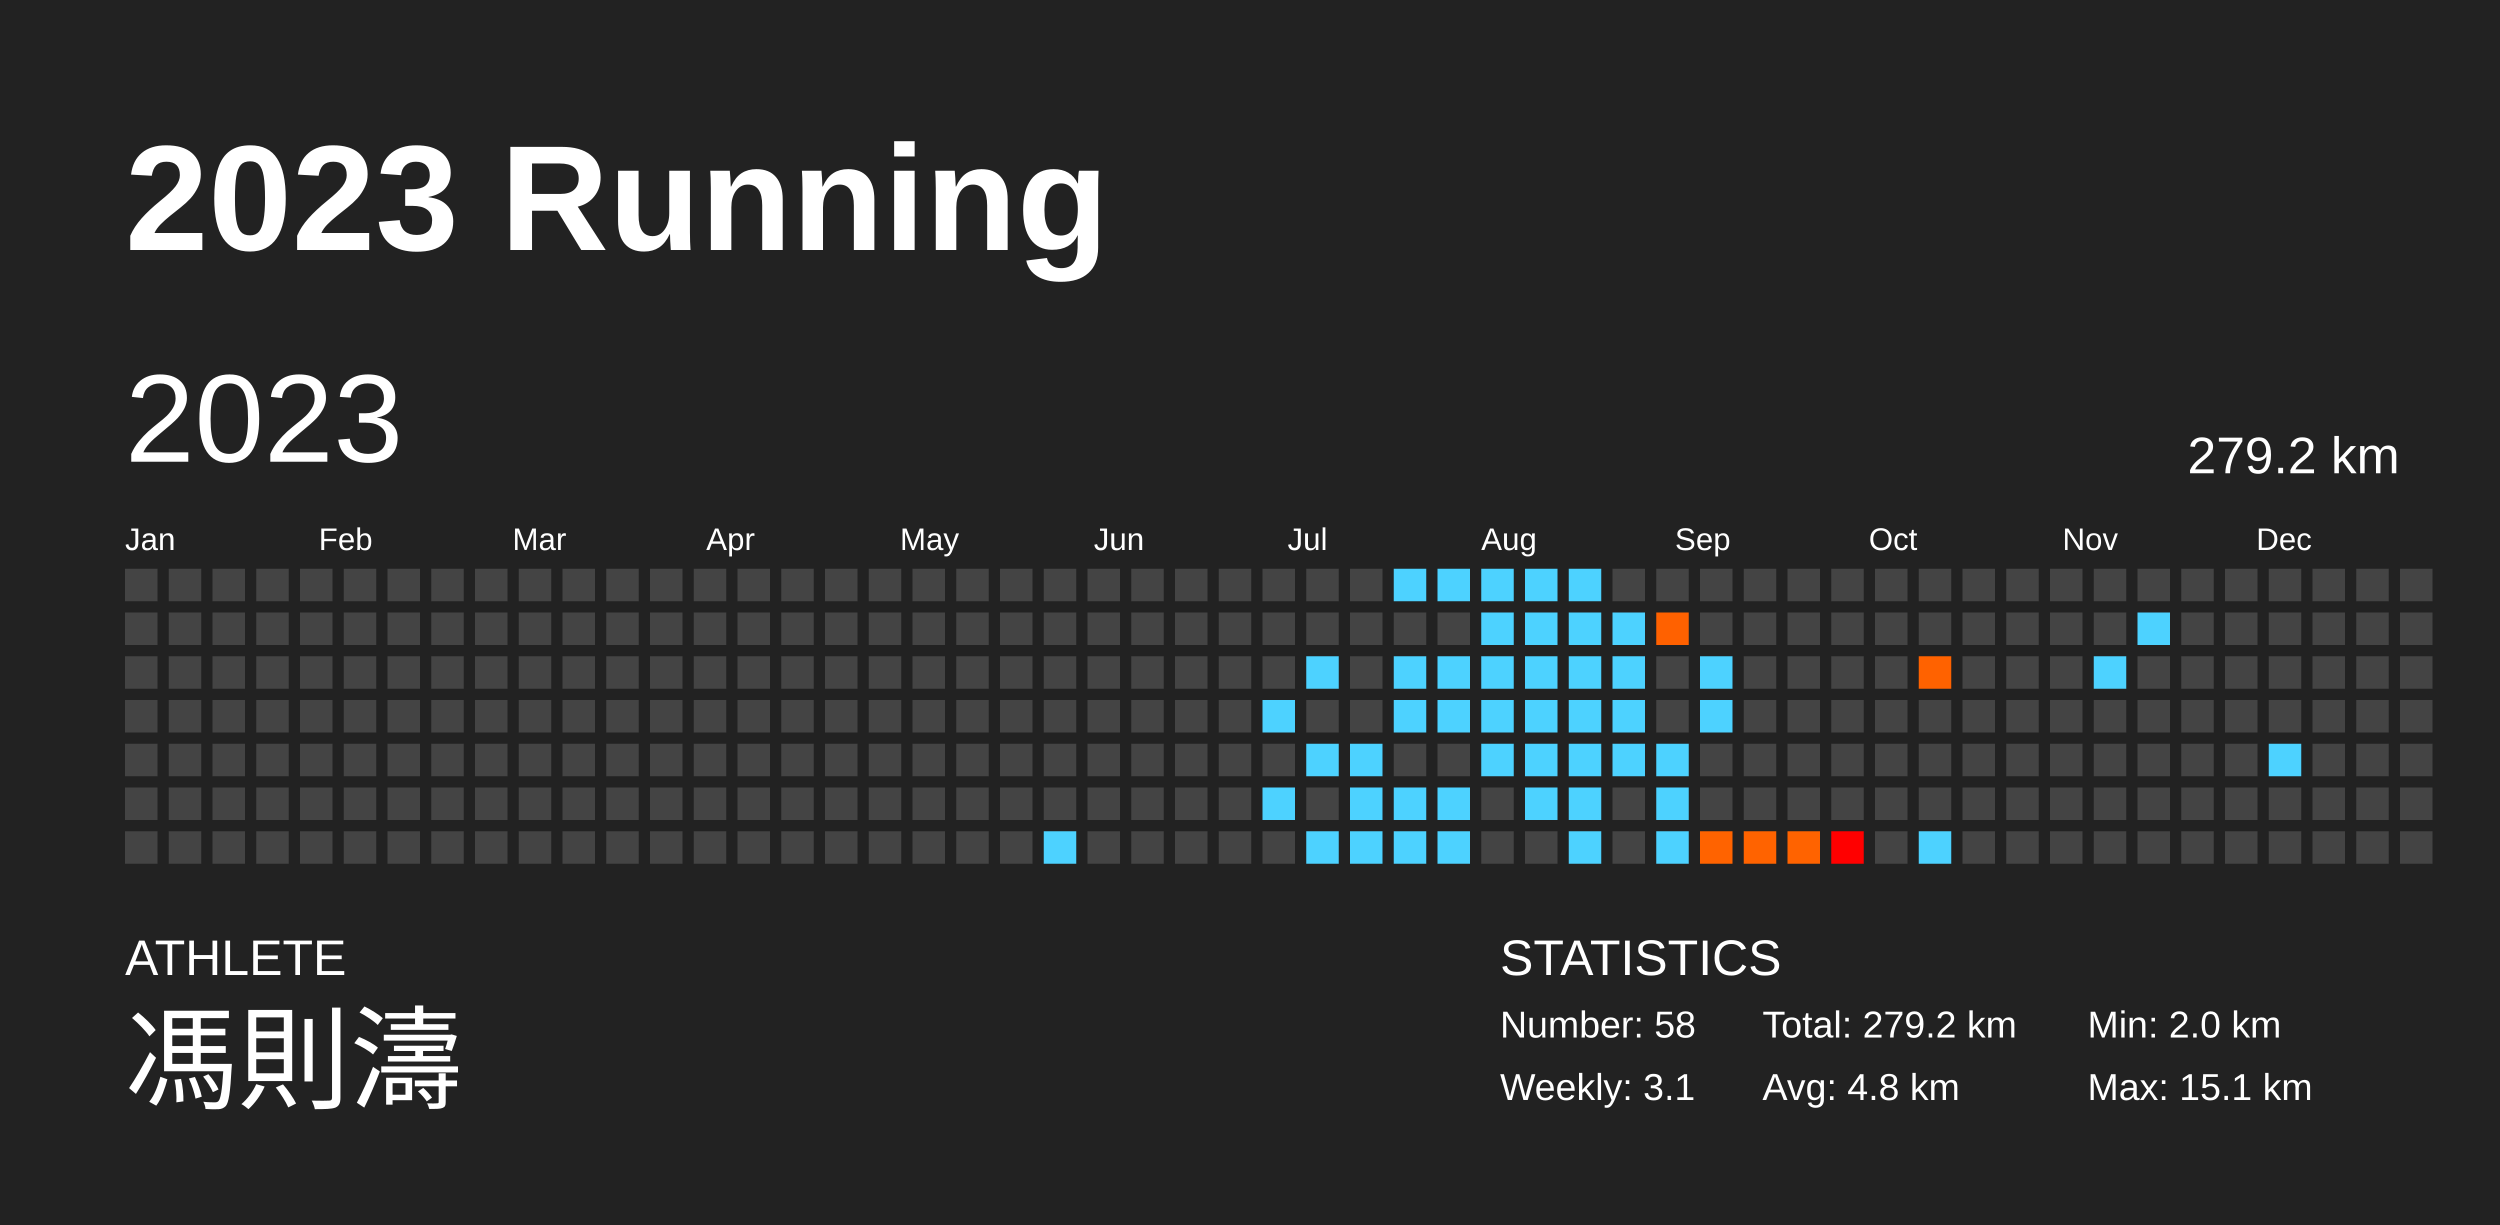
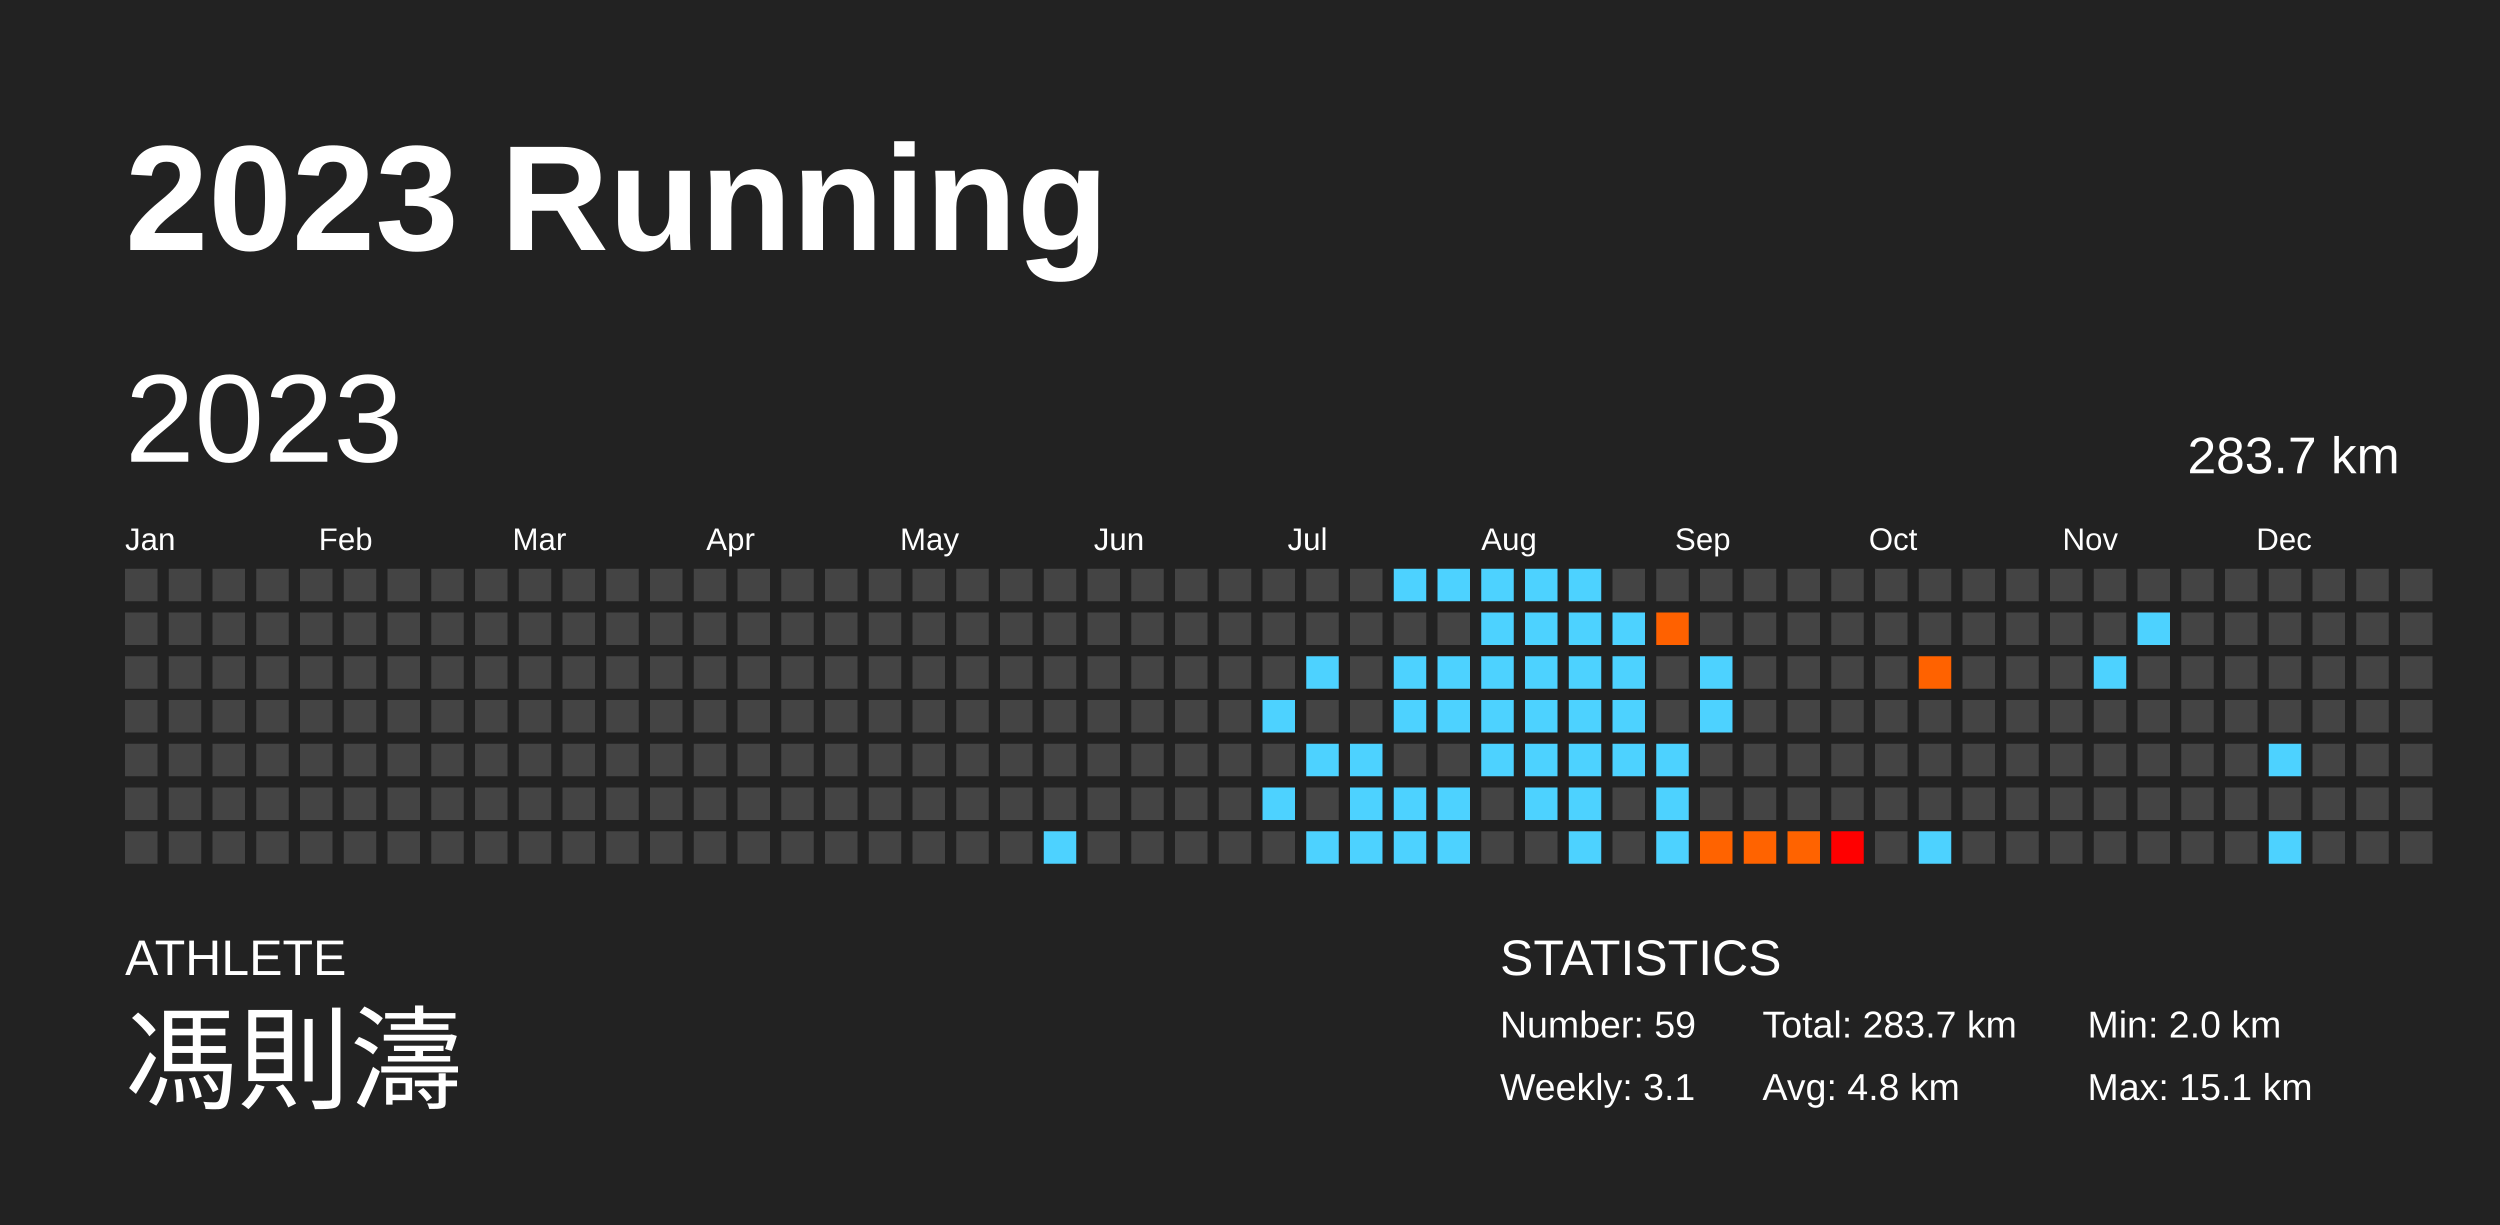
<svg xmlns="http://www.w3.org/2000/svg" baseProfile="full" height="98mm" version="1.1" viewBox="0,0,200,98" width="200mm">
  <defs />
  <rect fill="#222222" height="98" width="200" x="0" y="0" />
  <text fill="#FFFFFF" style="font-size:12px; font-family:Arial; font-weight:bold;" x="10" y="20">2023 Running</text>
  <text fill="#FFFFFF" style="font-size:4px; font-family:Arial" x="10" y="78">ATHLETE</text>
  <text fill="#FFFFFF" style="font-size:9px; font-family:Arial" x="10" y="88">馮則濤</text>
  <text fill="#FFFFFF" style="font-size:4px; font-family:Arial" x="120" y="78">STATISTICS</text>
-   <text fill="#FFFFFF" style="font-size:3px; font-family:Arial" x="120" y="83">Number: 58</text>
+   <text fill="#FFFFFF" style="font-size:3px; font-family:Arial" x="120" y="83">Number: 59</text>
  <text fill="#FFFFFF" style="font-size:3px; font-family:Arial" x="120" y="88">Weekly: 3.1</text>
-   <text fill="#FFFFFF" style="font-size:3px; font-family:Arial" x="141" y="83">Total: 279.2 km</text>
+   <text fill="#FFFFFF" style="font-size:3px; font-family:Arial" x="141" y="83">Total: 283.7 km</text>
  <text fill="#FFFFFF" style="font-size:3px; font-family:Arial" x="141" y="88">Avg: 4.8 km</text>
  <text fill="#FFFFFF" style="font-size:3px; font-family:Arial" x="167" y="83">Min: 2.0 km</text>
  <text fill="#FFFFFF" style="font-size:3px; font-family:Arial" x="167" y="88">Max: 15.1 km</text>
  <text dominant-baseline="hanging" fill="#FFFFFF" style="font-size:10.0px; font-family:Arial;" x="10" y="30">2023</text>
-   <text dominant-baseline="hanging" fill="#FFFFFF" style="font-size:4.125px; font-family:Arial;" x="175" y="35">279.2 km</text>
+   <text dominant-baseline="hanging" fill="#FFFFFF" style="font-size:4.125px; font-family:Arial;" x="175" y="35">283.7 km</text>
  <text fill="#FFFFFF" style="font-size:2.5px; font-family:Arial" x="10.0" y="44">Jan</text>
  <text fill="#FFFFFF" style="font-size:2.5px; font-family:Arial" x="25.5" y="44">Feb</text>
  <text fill="#FFFFFF" style="font-size:2.5px; font-family:Arial" x="41.0" y="44">Mar</text>
  <text fill="#FFFFFF" style="font-size:2.5px; font-family:Arial" x="56.5" y="44">Apr</text>
  <text fill="#FFFFFF" style="font-size:2.5px; font-family:Arial" x="72.0" y="44">May</text>
  <text fill="#FFFFFF" style="font-size:2.5px; font-family:Arial" x="87.5" y="44">Jun</text>
  <text fill="#FFFFFF" style="font-size:2.5px; font-family:Arial" x="103.0" y="44">Jul</text>
  <text fill="#FFFFFF" style="font-size:2.5px; font-family:Arial" x="118.5" y="44">Aug</text>
  <text fill="#FFFFFF" style="font-size:2.5px; font-family:Arial" x="134.0" y="44">Sep</text>
  <text fill="#FFFFFF" style="font-size:2.5px; font-family:Arial" x="149.5" y="44">Oct</text>
  <text fill="#FFFFFF" style="font-size:2.5px; font-family:Arial" x="165.0" y="44">Nov</text>
  <text fill="#FFFFFF" style="font-size:2.5px; font-family:Arial" x="180.5" y="44">Dec</text>
  <rect fill="#444444" height="2.6" width="2.6" x="10.0" y="45.5" />
  <rect fill="#444444" height="2.6" width="2.6" x="10.0" y="49.0" />
  <rect fill="#444444" height="2.6" width="2.6" x="10.0" y="52.5" />
  <rect fill="#444444" height="2.6" width="2.6" x="10.0" y="56.0" />
  <rect fill="#444444" height="2.6" width="2.6" x="10.0" y="59.5" />
  <rect fill="#444444" height="2.6" width="2.6" x="10.0" y="63.0" />
  <rect fill="#444444" height="2.6" width="2.6" x="10.0" y="66.5" />
  <rect fill="#444444" height="2.6" width="2.6" x="13.5" y="45.5" />
  <rect fill="#444444" height="2.6" width="2.6" x="13.5" y="49.0" />
  <rect fill="#444444" height="2.6" width="2.6" x="13.5" y="52.5" />
  <rect fill="#444444" height="2.6" width="2.6" x="13.5" y="56.0" />
  <rect fill="#444444" height="2.6" width="2.6" x="13.5" y="59.5" />
  <rect fill="#444444" height="2.6" width="2.6" x="13.5" y="63.0" />
  <rect fill="#444444" height="2.6" width="2.6" x="13.5" y="66.5" />
  <rect fill="#444444" height="2.6" width="2.6" x="17.0" y="45.5" />
  <rect fill="#444444" height="2.6" width="2.6" x="17.0" y="49.0" />
  <rect fill="#444444" height="2.6" width="2.6" x="17.0" y="52.5" />
  <rect fill="#444444" height="2.6" width="2.6" x="17.0" y="56.0" />
  <rect fill="#444444" height="2.6" width="2.6" x="17.0" y="59.5" />
  <rect fill="#444444" height="2.6" width="2.6" x="17.0" y="63.0" />
  <rect fill="#444444" height="2.6" width="2.6" x="17.0" y="66.5" />
  <rect fill="#444444" height="2.6" width="2.6" x="20.5" y="45.5" />
  <rect fill="#444444" height="2.6" width="2.6" x="20.5" y="49.0" />
  <rect fill="#444444" height="2.6" width="2.6" x="20.5" y="52.5" />
  <rect fill="#444444" height="2.6" width="2.6" x="20.5" y="56.0" />
  <rect fill="#444444" height="2.6" width="2.6" x="20.5" y="59.5" />
  <rect fill="#444444" height="2.6" width="2.6" x="20.5" y="63.0" />
  <rect fill="#444444" height="2.6" width="2.6" x="20.5" y="66.5" />
  <rect fill="#444444" height="2.6" width="2.6" x="24.0" y="45.5" />
  <rect fill="#444444" height="2.6" width="2.6" x="24.0" y="49.0" />
  <rect fill="#444444" height="2.6" width="2.6" x="24.0" y="52.5" />
  <rect fill="#444444" height="2.6" width="2.6" x="24.0" y="56.0" />
  <rect fill="#444444" height="2.6" width="2.6" x="24.0" y="59.5" />
  <rect fill="#444444" height="2.6" width="2.6" x="24.0" y="63.0" />
  <rect fill="#444444" height="2.6" width="2.6" x="24.0" y="66.5" />
  <rect fill="#444444" height="2.6" width="2.6" x="27.5" y="45.5" />
  <rect fill="#444444" height="2.6" width="2.6" x="27.5" y="49.0" />
  <rect fill="#444444" height="2.6" width="2.6" x="27.5" y="52.5" />
  <rect fill="#444444" height="2.6" width="2.6" x="27.5" y="56.0" />
  <rect fill="#444444" height="2.6" width="2.6" x="27.5" y="59.5" />
  <rect fill="#444444" height="2.6" width="2.6" x="27.5" y="63.0" />
  <rect fill="#444444" height="2.6" width="2.6" x="27.5" y="66.5" />
  <rect fill="#444444" height="2.6" width="2.6" x="31.0" y="45.5" />
  <rect fill="#444444" height="2.6" width="2.6" x="31.0" y="49.0" />
  <rect fill="#444444" height="2.6" width="2.6" x="31.0" y="52.5" />
  <rect fill="#444444" height="2.6" width="2.6" x="31.0" y="56.0" />
  <rect fill="#444444" height="2.6" width="2.6" x="31.0" y="59.5" />
  <rect fill="#444444" height="2.6" width="2.6" x="31.0" y="63.0" />
  <rect fill="#444444" height="2.6" width="2.6" x="31.0" y="66.5" />
  <rect fill="#444444" height="2.6" width="2.6" x="34.5" y="45.5" />
  <rect fill="#444444" height="2.6" width="2.6" x="34.5" y="49.0" />
  <rect fill="#444444" height="2.6" width="2.6" x="34.5" y="52.5" />
  <rect fill="#444444" height="2.6" width="2.6" x="34.5" y="56.0" />
  <rect fill="#444444" height="2.6" width="2.6" x="34.5" y="59.5" />
  <rect fill="#444444" height="2.6" width="2.6" x="34.5" y="63.0" />
  <rect fill="#444444" height="2.6" width="2.6" x="34.5" y="66.5" />
  <rect fill="#444444" height="2.6" width="2.6" x="38.0" y="45.5" />
  <rect fill="#444444" height="2.6" width="2.6" x="38.0" y="49.0" />
  <rect fill="#444444" height="2.6" width="2.6" x="38.0" y="52.5" />
  <rect fill="#444444" height="2.6" width="2.6" x="38.0" y="56.0" />
  <rect fill="#444444" height="2.6" width="2.6" x="38.0" y="59.5" />
  <rect fill="#444444" height="2.6" width="2.6" x="38.0" y="63.0" />
  <rect fill="#444444" height="2.6" width="2.6" x="38.0" y="66.5" />
  <rect fill="#444444" height="2.6" width="2.6" x="41.5" y="45.5" />
  <rect fill="#444444" height="2.6" width="2.6" x="41.5" y="49.0" />
  <rect fill="#444444" height="2.6" width="2.6" x="41.5" y="52.5" />
  <rect fill="#444444" height="2.6" width="2.6" x="41.5" y="56.0" />
  <rect fill="#444444" height="2.6" width="2.6" x="41.5" y="59.5" />
  <rect fill="#444444" height="2.6" width="2.6" x="41.5" y="63.0" />
  <rect fill="#444444" height="2.6" width="2.6" x="41.5" y="66.5" />
  <rect fill="#444444" height="2.6" width="2.6" x="45.0" y="45.5" />
  <rect fill="#444444" height="2.6" width="2.6" x="45.0" y="49.0" />
  <rect fill="#444444" height="2.6" width="2.6" x="45.0" y="52.5" />
  <rect fill="#444444" height="2.6" width="2.6" x="45.0" y="56.0" />
  <rect fill="#444444" height="2.6" width="2.6" x="45.0" y="59.5" />
  <rect fill="#444444" height="2.6" width="2.6" x="45.0" y="63.0" />
  <rect fill="#444444" height="2.6" width="2.6" x="45.0" y="66.5" />
  <rect fill="#444444" height="2.6" width="2.6" x="48.5" y="45.5" />
  <rect fill="#444444" height="2.6" width="2.6" x="48.5" y="49.0" />
  <rect fill="#444444" height="2.6" width="2.6" x="48.5" y="52.5" />
  <rect fill="#444444" height="2.6" width="2.6" x="48.5" y="56.0" />
  <rect fill="#444444" height="2.6" width="2.6" x="48.5" y="59.5" />
  <rect fill="#444444" height="2.6" width="2.6" x="48.5" y="63.0" />
  <rect fill="#444444" height="2.6" width="2.6" x="48.5" y="66.5" />
  <rect fill="#444444" height="2.6" width="2.6" x="52.0" y="45.5" />
  <rect fill="#444444" height="2.6" width="2.6" x="52.0" y="49.0" />
  <rect fill="#444444" height="2.6" width="2.6" x="52.0" y="52.5" />
  <rect fill="#444444" height="2.6" width="2.6" x="52.0" y="56.0" />
  <rect fill="#444444" height="2.6" width="2.6" x="52.0" y="59.5" />
  <rect fill="#444444" height="2.6" width="2.6" x="52.0" y="63.0" />
  <rect fill="#444444" height="2.6" width="2.6" x="52.0" y="66.5" />
  <rect fill="#444444" height="2.6" width="2.6" x="55.5" y="45.5" />
  <rect fill="#444444" height="2.6" width="2.6" x="55.5" y="49.0" />
  <rect fill="#444444" height="2.6" width="2.6" x="55.5" y="52.5" />
  <rect fill="#444444" height="2.6" width="2.6" x="55.5" y="56.0" />
  <rect fill="#444444" height="2.6" width="2.6" x="55.5" y="59.5" />
  <rect fill="#444444" height="2.6" width="2.6" x="55.5" y="63.0" />
  <rect fill="#444444" height="2.6" width="2.6" x="55.5" y="66.5" />
  <rect fill="#444444" height="2.6" width="2.6" x="59.0" y="45.5" />
  <rect fill="#444444" height="2.6" width="2.6" x="59.0" y="49.0" />
  <rect fill="#444444" height="2.6" width="2.6" x="59.0" y="52.5" />
  <rect fill="#444444" height="2.6" width="2.6" x="59.0" y="56.0" />
  <rect fill="#444444" height="2.6" width="2.6" x="59.0" y="59.5" />
  <rect fill="#444444" height="2.6" width="2.6" x="59.0" y="63.0" />
  <rect fill="#444444" height="2.6" width="2.6" x="59.0" y="66.5" />
  <rect fill="#444444" height="2.6" width="2.6" x="62.5" y="45.5" />
  <rect fill="#444444" height="2.6" width="2.6" x="62.5" y="49.0" />
  <rect fill="#444444" height="2.6" width="2.6" x="62.5" y="52.5" />
  <rect fill="#444444" height="2.6" width="2.6" x="62.5" y="56.0" />
  <rect fill="#444444" height="2.6" width="2.6" x="62.5" y="59.5" />
  <rect fill="#444444" height="2.6" width="2.6" x="62.5" y="63.0" />
  <rect fill="#444444" height="2.6" width="2.6" x="62.5" y="66.5" />
  <rect fill="#444444" height="2.6" width="2.6" x="66.0" y="45.5" />
  <rect fill="#444444" height="2.6" width="2.6" x="66.0" y="49.0" />
  <rect fill="#444444" height="2.6" width="2.6" x="66.0" y="52.5" />
  <rect fill="#444444" height="2.6" width="2.6" x="66.0" y="56.0" />
  <rect fill="#444444" height="2.6" width="2.6" x="66.0" y="59.5" />
  <rect fill="#444444" height="2.6" width="2.6" x="66.0" y="63.0" />
  <rect fill="#444444" height="2.6" width="2.6" x="66.0" y="66.5" />
  <rect fill="#444444" height="2.6" width="2.6" x="69.5" y="45.5" />
  <rect fill="#444444" height="2.6" width="2.6" x="69.5" y="49.0" />
  <rect fill="#444444" height="2.6" width="2.6" x="69.5" y="52.5" />
  <rect fill="#444444" height="2.6" width="2.6" x="69.5" y="56.0" />
  <rect fill="#444444" height="2.6" width="2.6" x="69.5" y="59.5" />
  <rect fill="#444444" height="2.6" width="2.6" x="69.5" y="63.0" />
  <rect fill="#444444" height="2.6" width="2.6" x="69.5" y="66.5" />
  <rect fill="#444444" height="2.6" width="2.6" x="73.0" y="45.5" />
  <rect fill="#444444" height="2.6" width="2.6" x="73.0" y="49.0" />
  <rect fill="#444444" height="2.6" width="2.6" x="73.0" y="52.5" />
  <rect fill="#444444" height="2.6" width="2.6" x="73.0" y="56.0" />
  <rect fill="#444444" height="2.6" width="2.6" x="73.0" y="59.5" />
  <rect fill="#444444" height="2.6" width="2.6" x="73.0" y="63.0" />
  <rect fill="#444444" height="2.6" width="2.6" x="73.0" y="66.5" />
  <rect fill="#444444" height="2.6" width="2.6" x="76.5" y="45.5" />
  <rect fill="#444444" height="2.6" width="2.6" x="76.5" y="49.0" />
  <rect fill="#444444" height="2.6" width="2.6" x="76.5" y="52.5" />
  <rect fill="#444444" height="2.6" width="2.6" x="76.5" y="56.0" />
  <rect fill="#444444" height="2.6" width="2.6" x="76.5" y="59.5" />
  <rect fill="#444444" height="2.6" width="2.6" x="76.5" y="63.0" />
  <rect fill="#444444" height="2.6" width="2.6" x="76.5" y="66.5" />
  <rect fill="#444444" height="2.6" width="2.6" x="80.0" y="45.5" />
  <rect fill="#444444" height="2.6" width="2.6" x="80.0" y="49.0" />
  <rect fill="#444444" height="2.6" width="2.6" x="80.0" y="52.5" />
  <rect fill="#444444" height="2.6" width="2.6" x="80.0" y="56.0" />
  <rect fill="#444444" height="2.6" width="2.6" x="80.0" y="59.5" />
  <rect fill="#444444" height="2.6" width="2.6" x="80.0" y="63.0" />
  <rect fill="#444444" height="2.6" width="2.6" x="80.0" y="66.5" />
  <rect fill="#444444" height="2.6" width="2.6" x="83.5" y="45.5" />
  <rect fill="#444444" height="2.6" width="2.6" x="83.5" y="49.0" />
  <rect fill="#444444" height="2.6" width="2.6" x="83.5" y="52.5" />
  <rect fill="#444444" height="2.6" width="2.6" x="83.5" y="56.0" />
  <rect fill="#444444" height="2.6" width="2.6" x="83.5" y="59.5" />
  <rect fill="#444444" height="2.6" width="2.6" x="83.5" y="63.0" />
  <rect fill="#4dd2ff" height="2.6" width="2.6" x="83.5" y="66.5" />
  <rect fill="#444444" height="2.6" width="2.6" x="87.0" y="45.5" />
  <rect fill="#444444" height="2.6" width="2.6" x="87.0" y="49.0" />
  <rect fill="#444444" height="2.6" width="2.6" x="87.0" y="52.5" />
  <rect fill="#444444" height="2.6" width="2.6" x="87.0" y="56.0" />
  <rect fill="#444444" height="2.6" width="2.6" x="87.0" y="59.5" />
  <rect fill="#444444" height="2.6" width="2.6" x="87.0" y="63.0" />
  <rect fill="#444444" height="2.6" width="2.6" x="87.0" y="66.5" />
  <rect fill="#444444" height="2.6" width="2.6" x="90.5" y="45.5" />
  <rect fill="#444444" height="2.6" width="2.6" x="90.5" y="49.0" />
  <rect fill="#444444" height="2.6" width="2.6" x="90.5" y="52.5" />
  <rect fill="#444444" height="2.6" width="2.6" x="90.5" y="56.0" />
  <rect fill="#444444" height="2.6" width="2.6" x="90.5" y="59.5" />
  <rect fill="#444444" height="2.6" width="2.6" x="90.5" y="63.0" />
  <rect fill="#444444" height="2.6" width="2.6" x="90.5" y="66.5" />
  <rect fill="#444444" height="2.6" width="2.6" x="94.0" y="45.5" />
  <rect fill="#444444" height="2.6" width="2.6" x="94.0" y="49.0" />
  <rect fill="#444444" height="2.6" width="2.6" x="94.0" y="52.5" />
  <rect fill="#444444" height="2.6" width="2.6" x="94.0" y="56.0" />
  <rect fill="#444444" height="2.6" width="2.6" x="94.0" y="59.5" />
  <rect fill="#444444" height="2.6" width="2.6" x="94.0" y="63.0" />
  <rect fill="#444444" height="2.6" width="2.6" x="94.0" y="66.5" />
  <rect fill="#444444" height="2.6" width="2.6" x="97.5" y="45.5" />
  <rect fill="#444444" height="2.6" width="2.6" x="97.5" y="49.0" />
  <rect fill="#444444" height="2.6" width="2.6" x="97.5" y="52.5" />
  <rect fill="#444444" height="2.6" width="2.6" x="97.5" y="56.0" />
  <rect fill="#444444" height="2.6" width="2.6" x="97.5" y="59.5" />
  <rect fill="#444444" height="2.6" width="2.6" x="97.5" y="63.0" />
  <rect fill="#444444" height="2.6" width="2.6" x="97.5" y="66.5" />
  <rect fill="#444444" height="2.6" width="2.6" x="101.0" y="45.5" />
  <rect fill="#444444" height="2.6" width="2.6" x="101.0" y="49.0" />
  <rect fill="#444444" height="2.6" width="2.6" x="101.0" y="52.5" />
  <rect fill="#4dd2ff" height="2.6" width="2.6" x="101.0" y="56.0" />
  <rect fill="#444444" height="2.6" width="2.6" x="101.0" y="59.5" />
  <rect fill="#4dd2ff" height="2.6" width="2.6" x="101.0" y="63.0" />
  <rect fill="#444444" height="2.6" width="2.6" x="101.0" y="66.5" />
  <rect fill="#444444" height="2.6" width="2.6" x="104.5" y="45.5" />
  <rect fill="#444444" height="2.6" width="2.6" x="104.5" y="49.0" />
  <rect fill="#4dd2ff" height="2.6" width="2.6" x="104.5" y="52.5" />
  <rect fill="#444444" height="2.6" width="2.6" x="104.5" y="56.0" />
  <rect fill="#4dd2ff" height="2.6" width="2.6" x="104.5" y="59.5" />
  <rect fill="#444444" height="2.6" width="2.6" x="104.5" y="63.0" />
  <rect fill="#4dd2ff" height="2.6" width="2.6" x="104.5" y="66.5" />
  <rect fill="#444444" height="2.6" width="2.6" x="108.0" y="45.5" />
  <rect fill="#444444" height="2.6" width="2.6" x="108.0" y="49.0" />
  <rect fill="#444444" height="2.6" width="2.6" x="108.0" y="52.5" />
  <rect fill="#444444" height="2.6" width="2.6" x="108.0" y="56.0" />
  <rect fill="#4dd2ff" height="2.6" width="2.6" x="108.0" y="59.5" />
  <rect fill="#4dd2ff" height="2.6" width="2.6" x="108.0" y="63.0" />
  <rect fill="#4dd2ff" height="2.6" width="2.6" x="108.0" y="66.5" />
  <rect fill="#4dd2ff" height="2.6" width="2.6" x="111.5" y="45.5" />
  <rect fill="#444444" height="2.6" width="2.6" x="111.5" y="49.0" />
  <rect fill="#4dd2ff" height="2.6" width="2.6" x="111.5" y="52.5" />
  <rect fill="#4dd2ff" height="2.6" width="2.6" x="111.5" y="56.0" />
  <rect fill="#444444" height="2.6" width="2.6" x="111.5" y="59.5" />
  <rect fill="#4dd2ff" height="2.6" width="2.6" x="111.5" y="63.0" />
  <rect fill="#4dd2ff" height="2.6" width="2.6" x="111.5" y="66.5" />
  <rect fill="#4dd2ff" height="2.6" width="2.6" x="115.0" y="45.5" />
  <rect fill="#444444" height="2.6" width="2.6" x="115.0" y="49.0" />
  <rect fill="#4dd2ff" height="2.6" width="2.6" x="115.0" y="52.5" />
  <rect fill="#4dd2ff" height="2.6" width="2.6" x="115.0" y="56.0" />
  <rect fill="#444444" height="2.6" width="2.6" x="115.0" y="59.5" />
  <rect fill="#4dd2ff" height="2.6" width="2.6" x="115.0" y="63.0" />
  <rect fill="#4dd2ff" height="2.6" width="2.6" x="115.0" y="66.5" />
  <rect fill="#4dd2ff" height="2.6" width="2.6" x="118.5" y="45.5" />
  <rect fill="#4dd2ff" height="2.6" width="2.6" x="118.5" y="49.0" />
  <rect fill="#4dd2ff" height="2.6" width="2.6" x="118.5" y="52.5" />
  <rect fill="#4dd2ff" height="2.6" width="2.6" x="118.5" y="56.0" />
  <rect fill="#4dd2ff" height="2.6" width="2.6" x="118.5" y="59.5" />
  <rect fill="#444444" height="2.6" width="2.6" x="118.5" y="63.0" />
  <rect fill="#444444" height="2.6" width="2.6" x="118.5" y="66.5" />
  <rect fill="#4dd2ff" height="2.6" width="2.6" x="122.0" y="45.5" />
  <rect fill="#4dd2ff" height="2.6" width="2.6" x="122.0" y="49.0" />
  <rect fill="#4dd2ff" height="2.6" width="2.6" x="122.0" y="52.5" />
  <rect fill="#4dd2ff" height="2.6" width="2.6" x="122.0" y="56.0" />
  <rect fill="#4dd2ff" height="2.6" width="2.6" x="122.0" y="59.5" />
  <rect fill="#4dd2ff" height="2.6" width="2.6" x="122.0" y="63.0" />
  <rect fill="#444444" height="2.6" width="2.6" x="122.0" y="66.5" />
  <rect fill="#4dd2ff" height="2.6" width="2.6" x="125.5" y="45.5" />
  <rect fill="#4dd2ff" height="2.6" width="2.6" x="125.5" y="49.0" />
  <rect fill="#4dd2ff" height="2.6" width="2.6" x="125.5" y="52.5" />
  <rect fill="#4dd2ff" height="2.6" width="2.6" x="125.5" y="56.0" />
  <rect fill="#4dd2ff" height="2.6" width="2.6" x="125.5" y="59.5" />
  <rect fill="#4dd2ff" height="2.6" width="2.6" x="125.5" y="63.0" />
  <rect fill="#4dd2ff" height="2.6" width="2.6" x="125.5" y="66.5" />
  <rect fill="#444444" height="2.6" width="2.6" x="129.0" y="45.5" />
  <rect fill="#4dd2ff" height="2.6" width="2.6" x="129.0" y="49.0" />
  <rect fill="#4dd2ff" height="2.6" width="2.6" x="129.0" y="52.5" />
  <rect fill="#4dd2ff" height="2.6" width="2.6" x="129.0" y="56.0" />
  <rect fill="#4dd2ff" height="2.6" width="2.6" x="129.0" y="59.5" />
  <rect fill="#444444" height="2.6" width="2.6" x="129.0" y="63.0" />
  <rect fill="#444444" height="2.6" width="2.6" x="129.0" y="66.5" />
  <rect fill="#444444" height="2.6" width="2.6" x="132.5" y="45.5" />
  <rect fill="#ff6100" height="2.6" width="2.6" x="132.5" y="49.0" />
  <rect fill="#444444" height="2.6" width="2.6" x="132.5" y="52.5" />
  <rect fill="#444444" height="2.6" width="2.6" x="132.5" y="56.0" />
  <rect fill="#4dd2ff" height="2.6" width="2.6" x="132.5" y="59.5" />
  <rect fill="#4dd2ff" height="2.6" width="2.6" x="132.5" y="63.0" />
  <rect fill="#4dd2ff" height="2.6" width="2.6" x="132.5" y="66.5" />
  <rect fill="#444444" height="2.6" width="2.6" x="136.0" y="45.5" />
  <rect fill="#444444" height="2.6" width="2.6" x="136.0" y="49.0" />
  <rect fill="#4dd2ff" height="2.6" width="2.6" x="136.0" y="52.5" />
  <rect fill="#4dd2ff" height="2.6" width="2.6" x="136.0" y="56.0" />
  <rect fill="#444444" height="2.6" width="2.6" x="136.0" y="59.5" />
  <rect fill="#444444" height="2.6" width="2.6" x="136.0" y="63.0" />
  <rect fill="#ff6300" height="2.6" width="2.6" x="136.0" y="66.5" />
  <rect fill="#444444" height="2.6" width="2.6" x="139.5" y="45.5" />
  <rect fill="#444444" height="2.6" width="2.6" x="139.5" y="49.0" />
  <rect fill="#444444" height="2.6" width="2.6" x="139.5" y="52.5" />
  <rect fill="#444444" height="2.6" width="2.6" x="139.5" y="56.0" />
  <rect fill="#444444" height="2.6" width="2.6" x="139.5" y="59.5" />
  <rect fill="#444444" height="2.6" width="2.6" x="139.5" y="63.0" />
  <rect fill="#ff6300" height="2.6" width="2.6" x="139.5" y="66.5" />
  <rect fill="#444444" height="2.6" width="2.6" x="143.0" y="45.5" />
  <rect fill="#444444" height="2.6" width="2.6" x="143.0" y="49.0" />
  <rect fill="#444444" height="2.6" width="2.6" x="143.0" y="52.5" />
  <rect fill="#444444" height="2.6" width="2.6" x="143.0" y="56.0" />
  <rect fill="#444444" height="2.6" width="2.6" x="143.0" y="59.5" />
  <rect fill="#444444" height="2.6" width="2.6" x="143.0" y="63.0" />
  <rect fill="#ff6300" height="2.6" width="2.6" x="143.0" y="66.5" />
  <rect fill="#444444" height="2.6" width="2.6" x="146.5" y="45.5" />
  <rect fill="#444444" height="2.6" width="2.6" x="146.5" y="49.0" />
  <rect fill="#444444" height="2.6" width="2.6" x="146.5" y="52.5" />
  <rect fill="#444444" height="2.6" width="2.6" x="146.5" y="56.0" />
  <rect fill="#444444" height="2.6" width="2.6" x="146.5" y="59.5" />
  <rect fill="#444444" height="2.6" width="2.6" x="146.5" y="63.0" />
  <rect fill="#ff0000" height="2.6" width="2.6" x="146.5" y="66.5" />
  <rect fill="#444444" height="2.6" width="2.6" x="150.0" y="45.5" />
  <rect fill="#444444" height="2.6" width="2.6" x="150.0" y="49.0" />
  <rect fill="#444444" height="2.6" width="2.6" x="150.0" y="52.5" />
  <rect fill="#444444" height="2.6" width="2.6" x="150.0" y="56.0" />
  <rect fill="#444444" height="2.6" width="2.6" x="150.0" y="59.5" />
  <rect fill="#444444" height="2.6" width="2.6" x="150.0" y="63.0" />
  <rect fill="#444444" height="2.6" width="2.6" x="150.0" y="66.5" />
  <rect fill="#444444" height="2.6" width="2.6" x="153.5" y="45.5" />
  <rect fill="#444444" height="2.6" width="2.6" x="153.5" y="49.0" />
  <rect fill="#ff6200" height="2.6" width="2.6" x="153.5" y="52.5" />
  <rect fill="#444444" height="2.6" width="2.6" x="153.5" y="56.0" />
  <rect fill="#444444" height="2.6" width="2.6" x="153.5" y="59.5" />
  <rect fill="#444444" height="2.6" width="2.6" x="153.5" y="63.0" />
  <rect fill="#4dd2ff" height="2.6" width="2.6" x="153.5" y="66.5" />
  <rect fill="#444444" height="2.6" width="2.6" x="157.0" y="45.5" />
  <rect fill="#444444" height="2.6" width="2.6" x="157.0" y="49.0" />
  <rect fill="#444444" height="2.6" width="2.6" x="157.0" y="52.5" />
  <rect fill="#444444" height="2.6" width="2.6" x="157.0" y="56.0" />
  <rect fill="#444444" height="2.6" width="2.6" x="157.0" y="59.5" />
  <rect fill="#444444" height="2.6" width="2.6" x="157.0" y="63.0" />
  <rect fill="#444444" height="2.6" width="2.6" x="157.0" y="66.5" />
  <rect fill="#444444" height="2.6" width="2.6" x="160.5" y="45.5" />
  <rect fill="#444444" height="2.6" width="2.6" x="160.5" y="49.0" />
  <rect fill="#444444" height="2.6" width="2.6" x="160.5" y="52.5" />
  <rect fill="#444444" height="2.6" width="2.6" x="160.5" y="56.0" />
  <rect fill="#444444" height="2.6" width="2.6" x="160.5" y="59.5" />
  <rect fill="#444444" height="2.6" width="2.6" x="160.5" y="63.0" />
  <rect fill="#444444" height="2.6" width="2.6" x="160.5" y="66.5" />
  <rect fill="#444444" height="2.6" width="2.6" x="164.0" y="45.5" />
  <rect fill="#444444" height="2.6" width="2.6" x="164.0" y="49.0" />
  <rect fill="#444444" height="2.6" width="2.6" x="164.0" y="52.5" />
  <rect fill="#444444" height="2.6" width="2.6" x="164.0" y="56.0" />
  <rect fill="#444444" height="2.6" width="2.6" x="164.0" y="59.5" />
  <rect fill="#444444" height="2.6" width="2.6" x="164.0" y="63.0" />
  <rect fill="#444444" height="2.6" width="2.6" x="164.0" y="66.5" />
  <rect fill="#444444" height="2.6" width="2.6" x="167.5" y="45.5" />
  <rect fill="#444444" height="2.6" width="2.6" x="167.5" y="49.0" />
  <rect fill="#4dd2ff" height="2.6" width="2.6" x="167.5" y="52.5" />
  <rect fill="#444444" height="2.6" width="2.6" x="167.5" y="56.0" />
  <rect fill="#444444" height="2.6" width="2.6" x="167.5" y="59.5" />
  <rect fill="#444444" height="2.6" width="2.6" x="167.5" y="63.0" />
  <rect fill="#444444" height="2.6" width="2.6" x="167.5" y="66.5" />
  <rect fill="#444444" height="2.6" width="2.6" x="171.0" y="45.5" />
  <rect fill="#4dd2ff" height="2.6" width="2.6" x="171.0" y="49.0" />
  <rect fill="#444444" height="2.6" width="2.6" x="171.0" y="52.5" />
  <rect fill="#444444" height="2.6" width="2.6" x="171.0" y="56.0" />
  <rect fill="#444444" height="2.6" width="2.6" x="171.0" y="59.5" />
  <rect fill="#444444" height="2.6" width="2.6" x="171.0" y="63.0" />
  <rect fill="#444444" height="2.6" width="2.6" x="171.0" y="66.5" />
  <rect fill="#444444" height="2.6" width="2.6" x="174.5" y="45.5" />
  <rect fill="#444444" height="2.6" width="2.6" x="174.5" y="49.0" />
  <rect fill="#444444" height="2.6" width="2.6" x="174.5" y="52.5" />
  <rect fill="#444444" height="2.6" width="2.6" x="174.5" y="56.0" />
  <rect fill="#444444" height="2.6" width="2.6" x="174.5" y="59.5" />
  <rect fill="#444444" height="2.6" width="2.6" x="174.5" y="63.0" />
  <rect fill="#444444" height="2.6" width="2.6" x="174.5" y="66.5" />
  <rect fill="#444444" height="2.6" width="2.6" x="178.0" y="45.5" />
  <rect fill="#444444" height="2.6" width="2.6" x="178.0" y="49.0" />
  <rect fill="#444444" height="2.6" width="2.6" x="178.0" y="52.5" />
  <rect fill="#444444" height="2.6" width="2.6" x="178.0" y="56.0" />
  <rect fill="#444444" height="2.6" width="2.6" x="178.0" y="59.5" />
  <rect fill="#444444" height="2.6" width="2.6" x="178.0" y="63.0" />
  <rect fill="#444444" height="2.6" width="2.6" x="178.0" y="66.5" />
  <rect fill="#444444" height="2.6" width="2.6" x="181.5" y="45.5" />
  <rect fill="#444444" height="2.6" width="2.6" x="181.5" y="49.0" />
  <rect fill="#444444" height="2.6" width="2.6" x="181.5" y="52.5" />
  <rect fill="#444444" height="2.6" width="2.6" x="181.5" y="56.0" />
  <rect fill="#4dd2ff" height="2.6" width="2.6" x="181.5" y="59.5" />
  <rect fill="#444444" height="2.6" width="2.6" x="181.5" y="63.0" />
-   <rect fill="#444444" height="2.6" width="2.6" x="181.5" y="66.5" />
+   <rect fill="#4dd2ff" height="2.6" width="2.6" x="181.5" y="66.5" />
  <rect fill="#444444" height="2.6" width="2.6" x="185.0" y="45.5" />
  <rect fill="#444444" height="2.6" width="2.6" x="185.0" y="49.0" />
  <rect fill="#444444" height="2.6" width="2.6" x="185.0" y="52.5" />
  <rect fill="#444444" height="2.6" width="2.6" x="185.0" y="56.0" />
  <rect fill="#444444" height="2.6" width="2.6" x="185.0" y="59.5" />
  <rect fill="#444444" height="2.6" width="2.6" x="185.0" y="63.0" />
  <rect fill="#444444" height="2.6" width="2.6" x="185.0" y="66.5" />
  <rect fill="#444444" height="2.6" width="2.6" x="188.5" y="45.5" />
  <rect fill="#444444" height="2.6" width="2.6" x="188.5" y="49.0" />
  <rect fill="#444444" height="2.6" width="2.6" x="188.5" y="52.5" />
  <rect fill="#444444" height="2.6" width="2.6" x="188.5" y="56.0" />
  <rect fill="#444444" height="2.6" width="2.6" x="188.5" y="59.5" />
  <rect fill="#444444" height="2.6" width="2.6" x="188.5" y="63.0" />
  <rect fill="#444444" height="2.6" width="2.6" x="188.5" y="66.5" />
  <rect fill="#444444" height="2.6" width="2.6" x="192.0" y="45.5" />
  <rect fill="#444444" height="2.6" width="2.6" x="192.0" y="49.0" />
  <rect fill="#444444" height="2.6" width="2.6" x="192.0" y="52.5" />
  <rect fill="#444444" height="2.6" width="2.6" x="192.0" y="56.0" />
  <rect fill="#444444" height="2.6" width="2.6" x="192.0" y="59.5" />
  <rect fill="#444444" height="2.6" width="2.6" x="192.0" y="63.0" />
  <rect fill="#444444" height="2.6" width="2.6" x="192.0" y="66.5" />
</svg>
